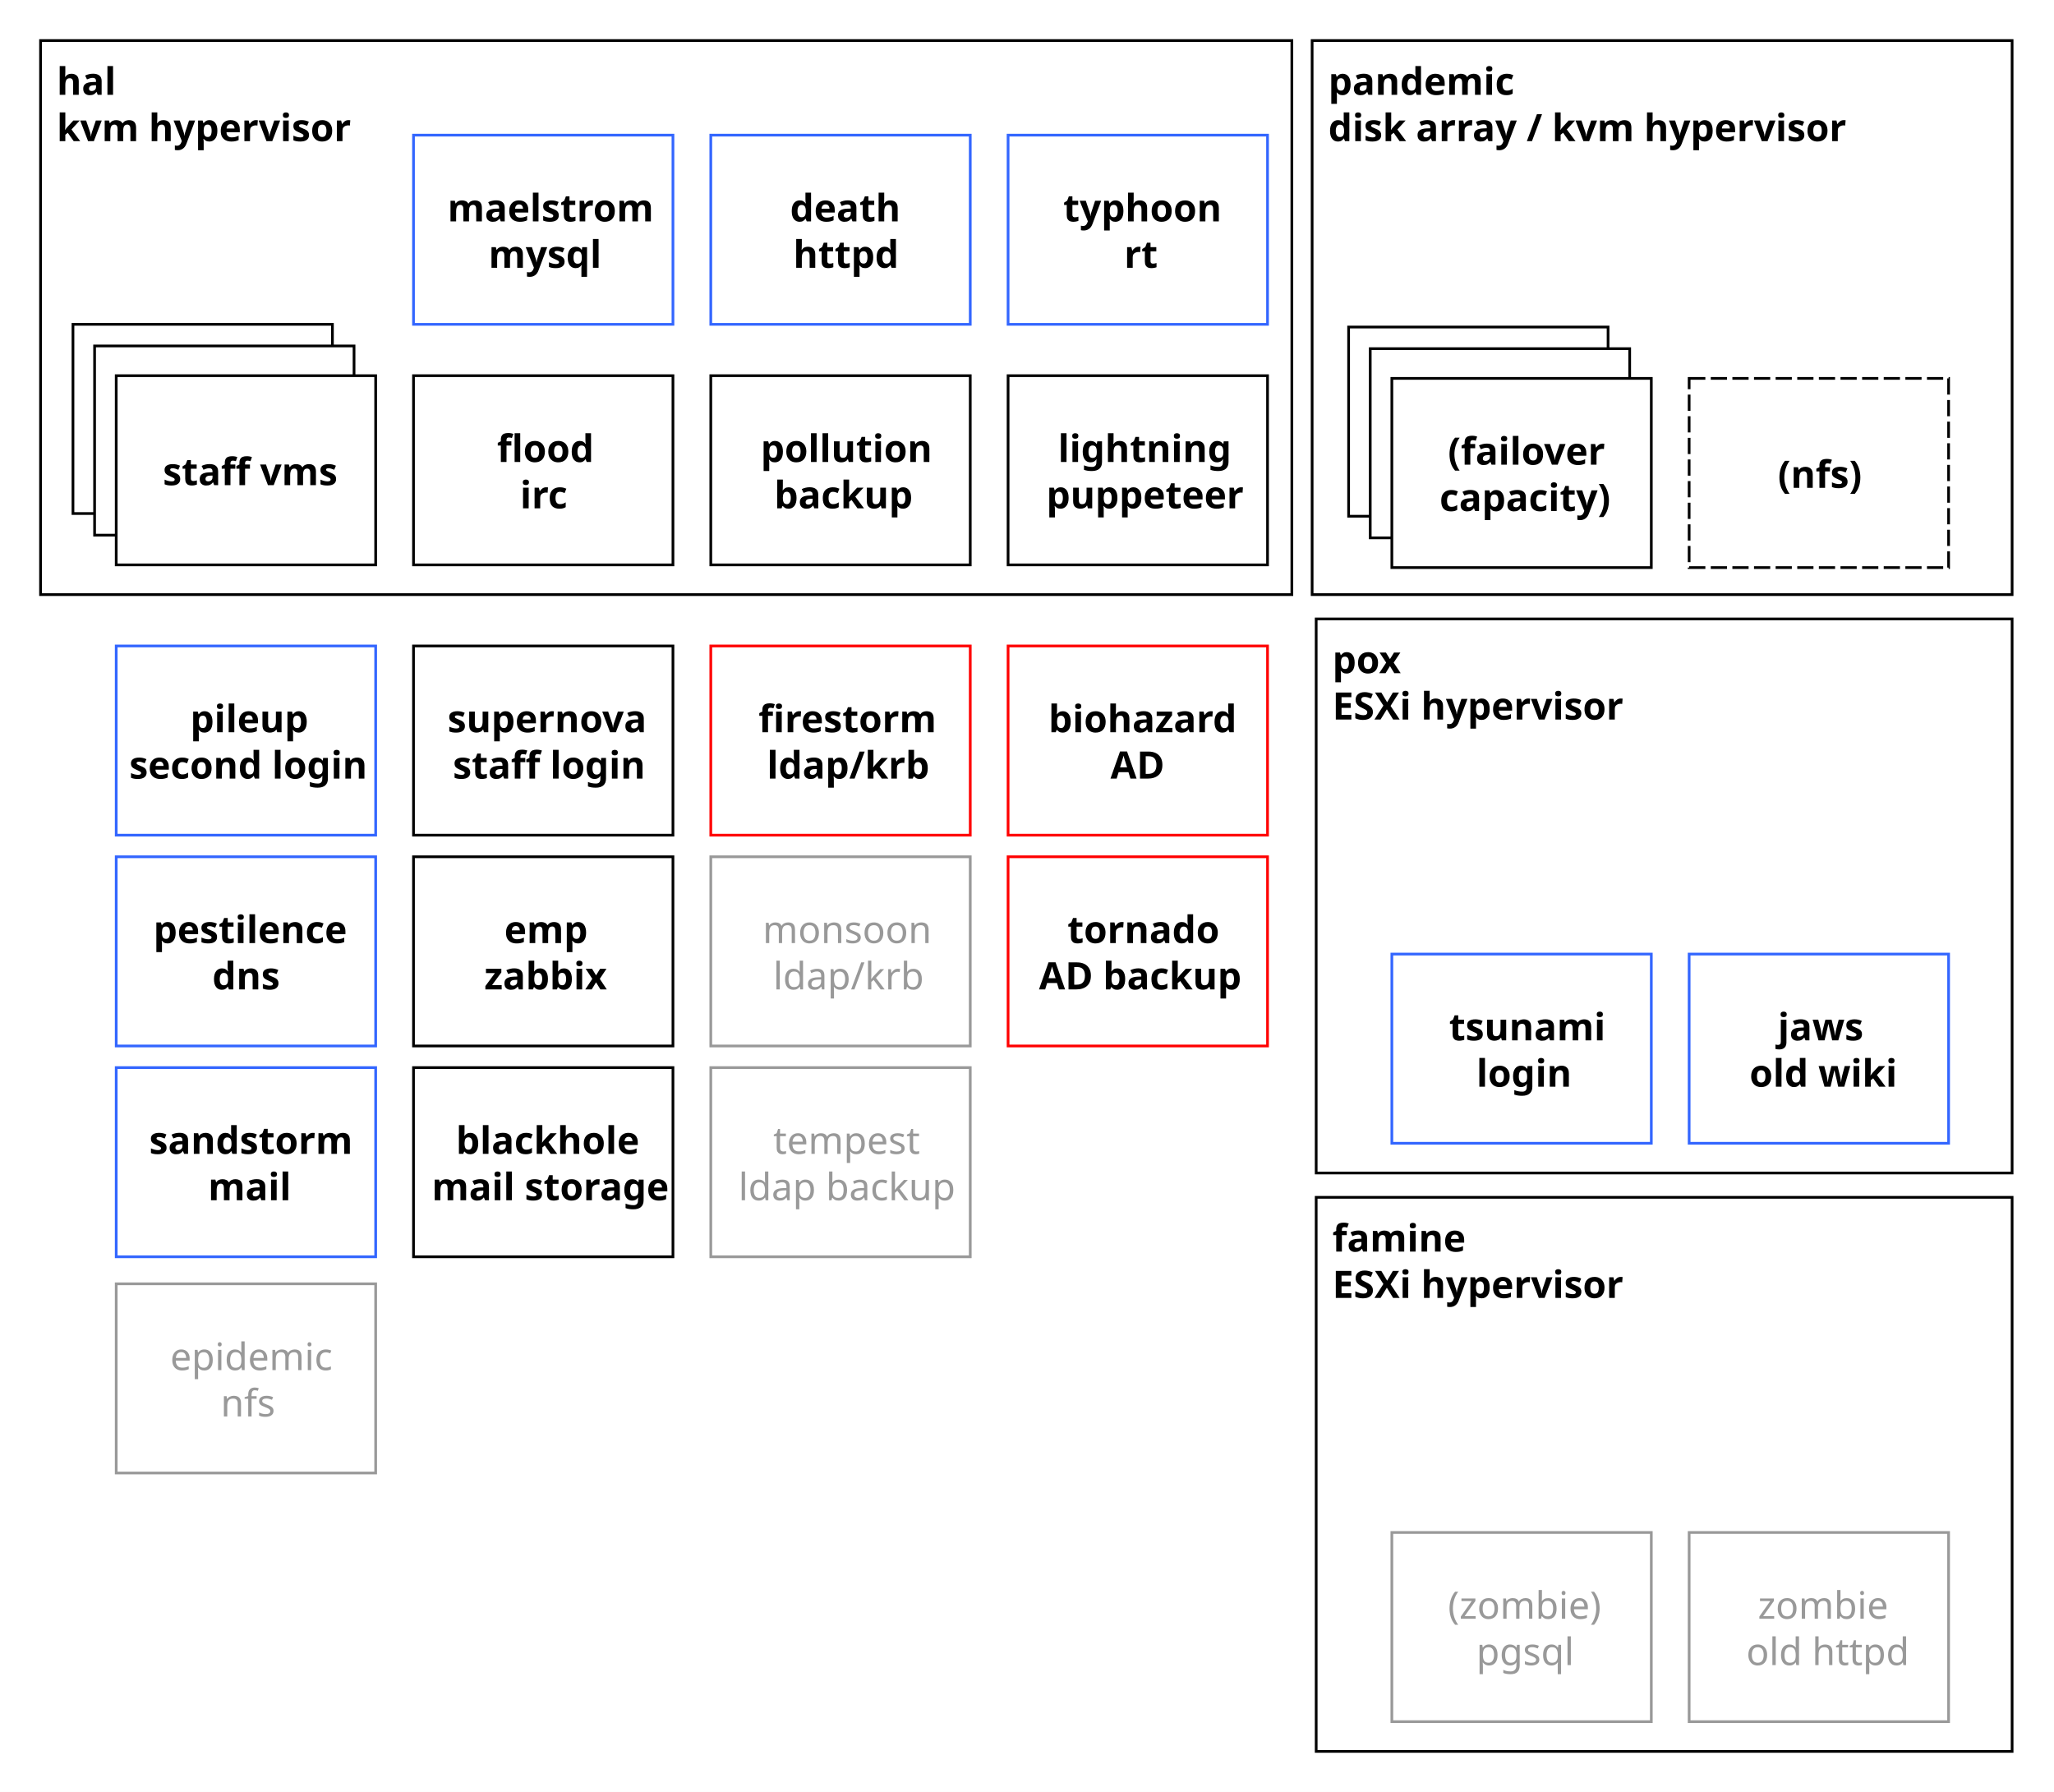
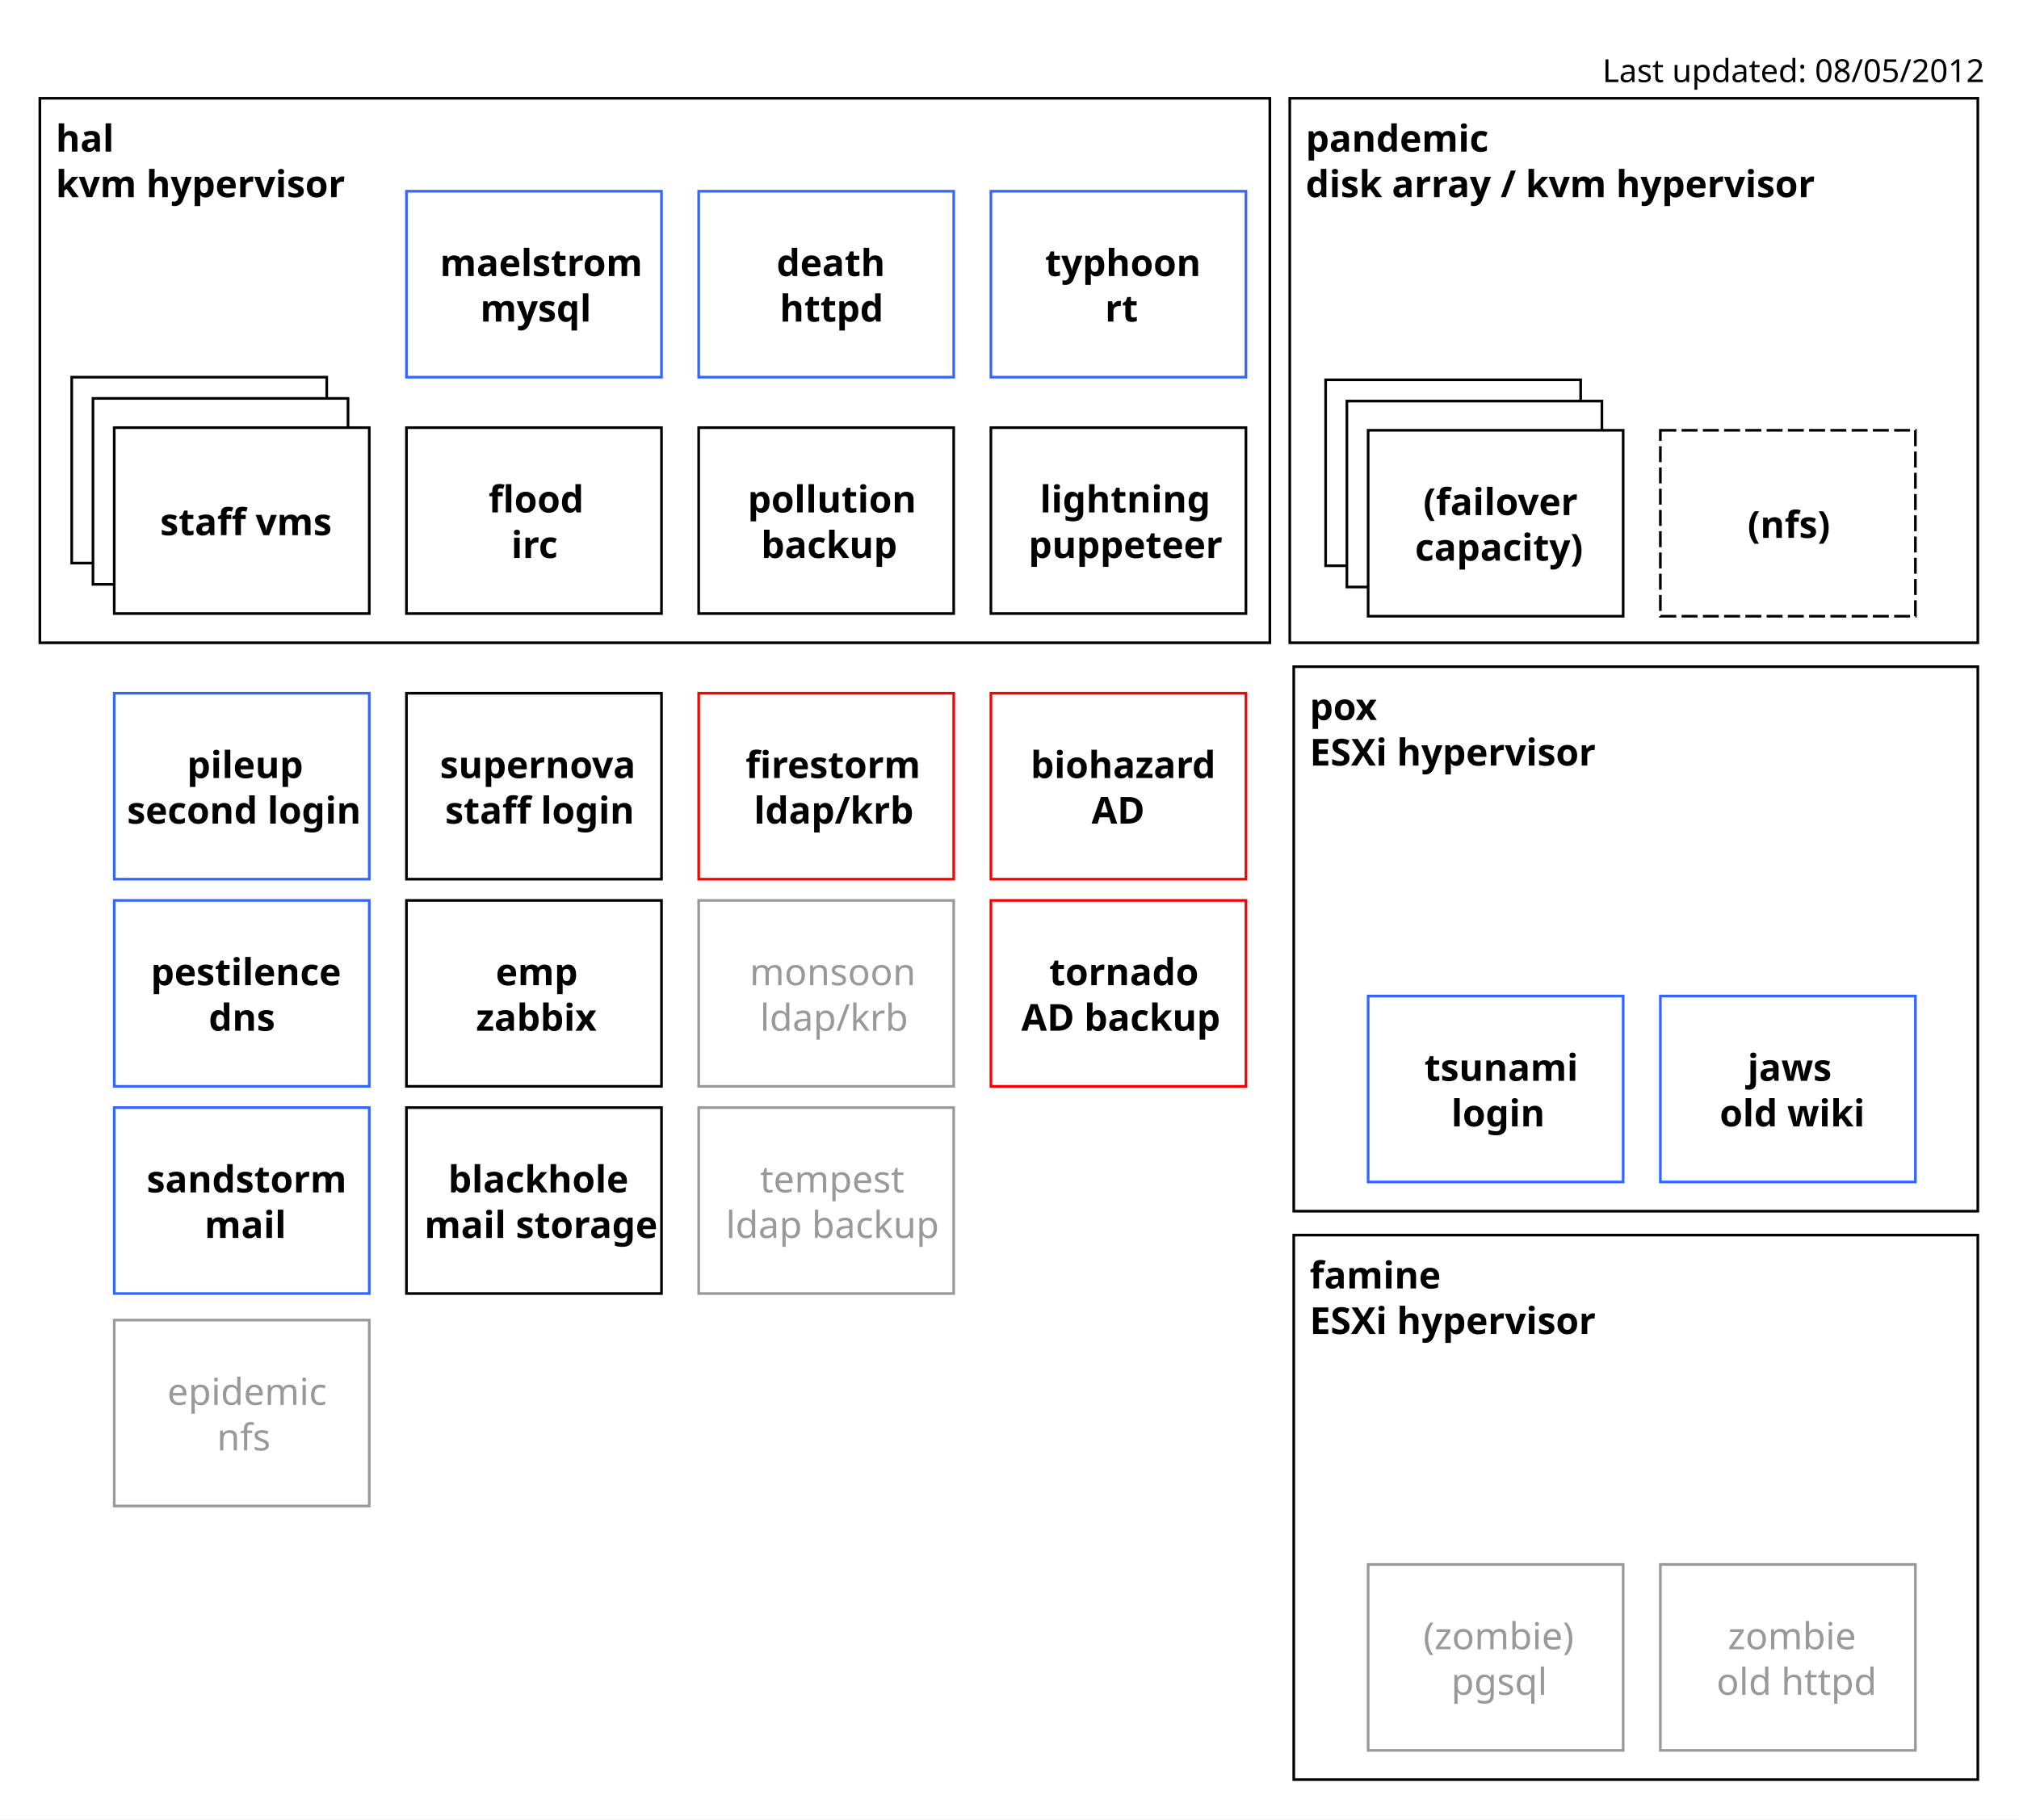
- <svg xmlns="http://www.w3.org/2000/svg" xmlns:xlink="http://www.w3.org/1999/xlink" fill-opacity="1" color-rendering="auto" color-interpolation="auto" stroke="black" text-rendering="auto" stroke-linecap="square" width="760" stroke-miterlimit="10" stroke-opacity="1" shape-rendering="auto" fill="black" stroke-dasharray="none" font-weight="normal" stroke-width="1" height="663" font-family="'Dialog'" font-style="normal" stroke-linejoin="miter" font-size="12" stroke-dashoffset="0" image-rendering="auto">
+ <svg xmlns="http://www.w3.org/2000/svg" xmlns:xlink="http://www.w3.org/1999/xlink" fill-opacity="1" color-rendering="auto" color-interpolation="auto" stroke="black" text-rendering="auto" stroke-linecap="square" width="760" stroke-miterlimit="10" stroke-opacity="1" shape-rendering="auto" fill="black" stroke-dasharray="none" font-weight="normal" stroke-width="1" height="685" font-family="'Dialog'" font-style="normal" stroke-linejoin="miter" font-size="12" stroke-dashoffset="0" image-rendering="auto">
  <defs id="genericDefs" />
  <g>
    <defs id="defs1">
      <clipPath clipPathUnits="userSpaceOnUse" id="clipPath1">
-         <path d="M0 0 L760 0 L760 663 L0 663 L0 0 Z" />
+         <path d="M0 0 L760 0 L760 685 L0 685 L0 0 Z" />
      </clipPath>
      <clipPath clipPathUnits="userSpaceOnUse" id="clipPath2">
-         <path d="M-63 -93 L697 -93 L697 570 L-63 570 L-63 -93 Z" />
+         <path d="M-63 -115 L697 -115 L697 570 L-63 570 L-63 -115 Z" />
      </clipPath>
    </defs>
-     <g fill="white" transform="translate(63,93)" stroke="white">
-       <rect x="-63" width="760" height="663" y="-93" clip-path="url(#clipPath2)" stroke="none" />
+     <g fill="white" transform="translate(63,115)" stroke="white">
+       <rect x="-63" width="760" height="685" y="-115" clip-path="url(#clipPath2)" stroke="none" />
    </g>
    <g id="y.node.0">
      <a target="_blank" xlink:type="simple" xlink:href="hal/" xlink:show="new">
        <g>
-           <g font-size="14" stroke-miterlimit="1.45" font-weight="bold" font-family="sans-serif" transform="matrix(1,0,0,1,63,93)" stroke-linecap="butt">
+           <g font-size="14" stroke-miterlimit="1.45" font-weight="bold" font-family="sans-serif" transform="matrix(1,0,0,1,63,115)" stroke-linecap="butt">
            <text x="-42" xml:space="preserve" y="-57.925" stroke="none">hal</text>
          </g>
-           <g font-size="14" stroke-miterlimit="1.45" font-weight="bold" font-family="sans-serif" transform="matrix(1,0,0,1,63,93)" stroke-linecap="butt">
+           <g font-size="14" stroke-miterlimit="1.45" font-weight="bold" font-family="sans-serif" transform="matrix(1,0,0,1,63,115)" stroke-linecap="butt">
            <text x="-42" xml:space="preserve" y="-40.773" stroke="none">kvm hypervisor</text>
          </g>
        </g>
-         <g stroke-linecap="butt" transform="matrix(1,0,0,1,63,93)" stroke-miterlimit="1.45">
+         <g stroke-linecap="butt" transform="matrix(1,0,0,1,63,115)" stroke-miterlimit="1.45">
          <rect fill="none" x="-48" width="463" height="205" y="-78" />
        </g>
      </a>
    </g>
    <g id="y.node.1">
      <a target="_blank" xlink:type="simple" xlink:href="flood/" xlink:show="new">
-         <g fill="white" transform="matrix(1,0,0,1,63,93)" stroke="white">
+         <g fill="white" transform="matrix(1,0,0,1,63,115)" stroke="white">
          <rect x="90" width="96" height="70" y="46" stroke="none" />
        </g>
        <g>
-           <g font-size="14" stroke-miterlimit="1.45" font-weight="bold" font-family="sans-serif" transform="matrix(1,0,0,1,63,93)" stroke-linecap="butt">
+           <g font-size="14" stroke-miterlimit="1.45" font-weight="bold" font-family="sans-serif" transform="matrix(1,0,0,1,63,115)" stroke-linecap="butt">
            <text x="120.897" xml:space="preserve" y="77.924" stroke="none">flood</text>
            <text x="129.438" xml:space="preserve" y="95.075" stroke="none">irc</text>
          </g>
        </g>
-         <g stroke-linecap="butt" transform="matrix(1,0,0,1,63,93)" stroke-miterlimit="1.45">
+         <g stroke-linecap="butt" transform="matrix(1,0,0,1,63,115)" stroke-miterlimit="1.45">
          <rect fill="none" x="90" width="96" height="70" y="46" />
        </g>
      </a>
    </g>
    <g id="y.node.2">
      <a target="_blank" xlink:type="simple" xlink:href="death/" xlink:show="new">
-         <g fill="white" transform="matrix(1,0,0,1,63,93)" stroke="white">
+         <g fill="white" transform="matrix(1,0,0,1,63,115)" stroke="white">
          <rect x="200" width="96" height="70" y="-43" stroke="none" />
        </g>
        <g>
-           <g font-size="14" stroke-miterlimit="1.45" font-weight="bold" font-family="sans-serif" transform="matrix(1,0,0,1,63,93)" stroke-linecap="butt">
+           <g font-size="14" stroke-miterlimit="1.45" font-weight="bold" font-family="sans-serif" transform="matrix(1,0,0,1,63,115)" stroke-linecap="butt">
            <text x="229.331" xml:space="preserve" y="-11.076" stroke="none">death</text>
            <text x="230.51" xml:space="preserve" y="6.075" stroke="none">httpd</text>
          </g>
        </g>
-         <g fill="rgb(51,102,255)" stroke-miterlimit="1.45" transform="matrix(1,0,0,1,63,93)" stroke-linecap="butt" stroke="rgb(51,102,255)">
+         <g fill="rgb(51,102,255)" stroke-miterlimit="1.45" transform="matrix(1,0,0,1,63,115)" stroke-linecap="butt" stroke="rgb(51,102,255)">
          <rect fill="none" x="200" width="96" height="70" y="-43" />
        </g>
      </a>
    </g>
    <g id="y.node.3">
-       <g fill="white" transform="matrix(1,0,0,1,63,93)" stroke="white">
+       <g fill="white" transform="matrix(1,0,0,1,63,115)" stroke="white">
        <rect x="90" width="96" height="70" y="-43" stroke="none" />
      </g>
      <g>
-         <g font-size="14" stroke-miterlimit="1.45" font-weight="bold" font-family="sans-serif" transform="matrix(1,0,0,1,63,93)" stroke-linecap="butt">
+         <g font-size="14" stroke-miterlimit="1.45" font-weight="bold" font-family="sans-serif" transform="matrix(1,0,0,1,63,115)" stroke-linecap="butt">
          <text x="102.597" xml:space="preserve" y="-11.076" stroke="none">maelstrom</text>
          <text x="117.769" xml:space="preserve" y="6.075" stroke="none">mysql</text>
        </g>
      </g>
-       <g fill="rgb(51,102,255)" stroke-miterlimit="1.45" transform="matrix(1,0,0,1,63,93)" stroke-linecap="butt" stroke="rgb(51,102,255)">
+       <g fill="rgb(51,102,255)" stroke-miterlimit="1.45" transform="matrix(1,0,0,1,63,115)" stroke-linecap="butt" stroke="rgb(51,102,255)">
        <rect fill="none" x="90" width="96" height="70" y="-43" />
      </g>
    </g>
    <g id="y.node.4">
      <a target="_blank" xlink:type="simple" xlink:href="pollution/" xlink:show="new">
-         <g fill="white" transform="matrix(1,0,0,1,63,93)" stroke="white">
+         <g fill="white" transform="matrix(1,0,0,1,63,115)" stroke="white">
          <rect x="200" width="96" height="70" y="46" stroke="none" />
        </g>
        <g>
-           <g font-size="14" stroke-miterlimit="1.45" font-weight="bold" font-family="sans-serif" transform="matrix(1,0,0,1,63,93)" stroke-linecap="butt">
+           <g font-size="14" stroke-miterlimit="1.45" font-weight="bold" font-family="sans-serif" transform="matrix(1,0,0,1,63,115)" stroke-linecap="butt">
            <text x="218.455" xml:space="preserve" y="77.924" stroke="none">pollution</text>
            <text x="223.493" xml:space="preserve" y="95.075" stroke="none">backup</text>
          </g>
        </g>
-         <g stroke-linecap="butt" transform="matrix(1,0,0,1,63,93)" stroke-miterlimit="1.45">
+         <g stroke-linecap="butt" transform="matrix(1,0,0,1,63,115)" stroke-miterlimit="1.45">
          <rect fill="none" x="200" width="96" height="70" y="46" />
        </g>
      </a>
    </g>
    <g id="y.node.5">
      <a target="_blank" xlink:type="simple" xlink:href="famine/" xlink:show="new">
        <g>
-           <g font-size="14" stroke-miterlimit="1.45" font-weight="bold" font-family="sans-serif" transform="matrix(1,0,0,1,63,93)" stroke-linecap="butt">
+           <g font-size="14" stroke-miterlimit="1.45" font-weight="bold" font-family="sans-serif" transform="matrix(1,0,0,1,63,115)" stroke-linecap="butt">
            <text x="430" xml:space="preserve" y="370.075" stroke="none">famine</text>
            <text x="430" xml:space="preserve" y="387.227" stroke="none">ESXi hypervisor</text>
          </g>
        </g>
-         <g stroke-linecap="butt" transform="matrix(1,0,0,1,63,93)" stroke-miterlimit="1.45">
+         <g stroke-linecap="butt" transform="matrix(1,0,0,1,63,115)" stroke-miterlimit="1.45">
          <rect fill="none" x="424" width="257.5" height="205" y="350" />
        </g>
      </a>
    </g>
    <g id="y.node.6">
-       <g fill="white" transform="matrix(1,0,0,1,63,93)" stroke="white">
+       <g fill="white" transform="matrix(1,0,0,1,63,115)" stroke="white">
        <rect x="452" width="96" height="70" y="474" stroke="none" />
      </g>
      <g>
-         <g font-size="14" stroke-linecap="butt" transform="matrix(1,0,0,1,63,93)" fill="rgb(153,153,153)" font-family="sans-serif" stroke="rgb(153,153,153)" stroke-miterlimit="1.45">
+         <g font-size="14" stroke-linecap="butt" transform="matrix(1,0,0,1,63,115)" fill="rgb(153,153,153)" font-family="sans-serif" stroke="rgb(153,153,153)" stroke-miterlimit="1.45">
          <text x="472.772" xml:space="preserve" y="505.924" stroke="none">(zombie)</text>
          <text x="483.266" xml:space="preserve" y="523.075" stroke="none">pgsql</text>
        </g>
      </g>
-       <g fill="rgb(153,153,153)" stroke-miterlimit="1.45" transform="matrix(1,0,0,1,63,93)" stroke-linecap="butt" stroke="rgb(153,153,153)">
+       <g fill="rgb(153,153,153)" stroke-miterlimit="1.45" transform="matrix(1,0,0,1,63,115)" stroke-linecap="butt" stroke="rgb(153,153,153)">
        <rect fill="none" x="452" width="96" height="70" y="474" />
      </g>
    </g>
    <g id="y.node.7">
      <a target="_blank" xlink:type="simple" xlink:href="pox/" xlink:show="new">
        <g>
-           <g font-size="14" stroke-miterlimit="1.45" font-weight="bold" font-family="sans-serif" transform="matrix(1,0,0,1,63,93)" stroke-linecap="butt">
+           <g font-size="14" stroke-miterlimit="1.45" font-weight="bold" font-family="sans-serif" transform="matrix(1,0,0,1,63,115)" stroke-linecap="butt">
            <text x="430" xml:space="preserve" y="156.075" stroke="none">pox</text>
            <text x="430" xml:space="preserve" y="173.227" stroke="none">ESXi hypervisor</text>
          </g>
        </g>
-         <g stroke-linecap="butt" transform="matrix(1,0,0,1,63,93)" stroke-miterlimit="1.45">
+         <g stroke-linecap="butt" transform="matrix(1,0,0,1,63,115)" stroke-miterlimit="1.45">
          <rect fill="none" x="424" width="257.5" height="205" y="136" />
        </g>
      </a>
    </g>
    <g id="y.node.8">
      <a target="_blank" xlink:type="simple" xlink:href="tsunami/" xlink:show="new">
-         <g fill="white" transform="matrix(1,0,0,1,63,93)" stroke="white">
+         <g fill="white" transform="matrix(1,0,0,1,63,115)" stroke="white">
          <rect x="452" width="96" height="70" y="260" stroke="none" />
        </g>
        <g>
-           <g font-size="14" stroke-miterlimit="1.45" font-weight="bold" font-family="sans-serif" transform="matrix(1,0,0,1,63,93)" stroke-linecap="butt">
+           <g font-size="14" stroke-miterlimit="1.45" font-weight="bold" font-family="sans-serif" transform="matrix(1,0,0,1,63,115)" stroke-linecap="butt">
            <text x="473.162" xml:space="preserve" y="291.924" stroke="none">tsunami</text>
            <text x="483.283" xml:space="preserve" y="309.075" stroke="none">login</text>
          </g>
        </g>
-         <g fill="rgb(51,102,255)" stroke-miterlimit="1.45" transform="matrix(1,0,0,1,63,93)" stroke-linecap="butt" stroke="rgb(51,102,255)">
+         <g fill="rgb(51,102,255)" stroke-miterlimit="1.45" transform="matrix(1,0,0,1,63,115)" stroke-linecap="butt" stroke="rgb(51,102,255)">
          <rect fill="none" x="452" width="96" height="70" y="260" />
        </g>
      </a>
    </g>
    <g id="y.node.9">
      <a target="_blank" xlink:type="simple" xlink:href="pileup/" xlink:show="new">
-         <g fill="white" transform="matrix(1,0,0,1,63,93)" stroke="white">
+         <g fill="white" transform="matrix(1,0,0,1,63,115)" stroke="white">
          <rect x="-20" width="96" height="70" y="146" stroke="none" />
        </g>
        <g>
-           <g font-size="14" stroke-miterlimit="1.45" font-weight="bold" font-family="sans-serif" transform="matrix(1,0,0,1,63,93)" stroke-linecap="butt">
+           <g font-size="14" stroke-miterlimit="1.45" font-weight="bold" font-family="sans-serif" transform="matrix(1,0,0,1,63,115)" stroke-linecap="butt">
            <text x="7.39" xml:space="preserve" y="177.924" stroke="none">pileup</text>
            <text x="-15.169" xml:space="preserve" y="195.075" stroke="none">second login</text>
          </g>
        </g>
-         <g fill="rgb(51,102,255)" stroke-miterlimit="1.45" transform="matrix(1,0,0,1,63,93)" stroke-linecap="butt" stroke="rgb(51,102,255)">
+         <g fill="rgb(51,102,255)" stroke-miterlimit="1.45" transform="matrix(1,0,0,1,63,115)" stroke-linecap="butt" stroke="rgb(51,102,255)">
          <rect fill="none" x="-20" width="96" height="70" y="146" />
        </g>
      </a>
    </g>
    <g id="y.node.10">
      <a target="_blank" xlink:type="simple" xlink:href="lightning/" xlink:show="new">
-         <g fill="white" transform="matrix(1,0,0,1,63,93)" stroke="white">
+         <g fill="white" transform="matrix(1,0,0,1,63,115)" stroke="white">
          <rect x="310" width="96" height="70" y="46" stroke="none" />
        </g>
        <g>
-           <g font-size="14" stroke-miterlimit="1.45" font-weight="bold" font-family="sans-serif" transform="matrix(1,0,0,1,63,93)" stroke-linecap="butt">
+           <g font-size="14" stroke-miterlimit="1.45" font-weight="bold" font-family="sans-serif" transform="matrix(1,0,0,1,63,115)" stroke-linecap="butt">
            <text x="328.455" xml:space="preserve" y="77.924" stroke="none">lightning</text>
            <text x="324.162" xml:space="preserve" y="95.075" stroke="none">puppeteer</text>
          </g>
        </g>
-         <g stroke-linecap="butt" transform="matrix(1,0,0,1,63,93)" stroke-miterlimit="1.45">
+         <g stroke-linecap="butt" transform="matrix(1,0,0,1,63,115)" stroke-miterlimit="1.45">
          <rect fill="none" x="310" width="96" height="70" y="46" />
        </g>
      </a>
    </g>
    <g id="y.node.11">
      <a target="_blank" xlink:type="simple" xlink:href="pestilence/" xlink:show="new">
-         <g fill="white" transform="matrix(1,0,0,1,63,93)" stroke="white">
+         <g fill="white" transform="matrix(1,0,0,1,63,115)" stroke="white">
          <rect x="-20" width="96" height="70" y="224" stroke="none" />
        </g>
        <g>
-           <g font-size="14" stroke-miterlimit="1.45" font-weight="bold" font-family="sans-serif" transform="matrix(1,0,0,1,63,93)" stroke-linecap="butt">
+           <g font-size="14" stroke-miterlimit="1.45" font-weight="bold" font-family="sans-serif" transform="matrix(1,0,0,1,63,115)" stroke-linecap="butt">
            <text x="-6.238" xml:space="preserve" y="255.924" stroke="none">pestilence</text>
            <text x="15.555" xml:space="preserve" y="273.075" stroke="none">dns</text>
          </g>
        </g>
-         <g fill="rgb(51,102,255)" stroke-miterlimit="1.45" transform="matrix(1,0,0,1,63,93)" stroke-linecap="butt" stroke="rgb(51,102,255)">
+         <g fill="rgb(51,102,255)" stroke-miterlimit="1.45" transform="matrix(1,0,0,1,63,115)" stroke-linecap="butt" stroke="rgb(51,102,255)">
          <rect fill="none" x="-20" width="96" height="70" y="224" />
        </g>
      </a>
    </g>
    <g id="y.node.12">
      <a target="_blank" xlink:type="simple" xlink:href="supernova/" xlink:show="new">
-         <g fill="white" transform="matrix(1,0,0,1,63,93)" stroke="white">
+         <g fill="white" transform="matrix(1,0,0,1,63,115)" stroke="white">
          <rect x="90" width="96" height="70" y="146" stroke="none" />
        </g>
        <g>
-           <g font-size="14" stroke-miterlimit="1.45" font-weight="bold" font-family="sans-serif" transform="matrix(1,0,0,1,63,93)" stroke-linecap="butt">
+           <g font-size="14" stroke-miterlimit="1.45" font-weight="bold" font-family="sans-serif" transform="matrix(1,0,0,1,63,115)" stroke-linecap="butt">
            <text x="102.6" xml:space="preserve" y="177.924" stroke="none">supernova</text>
            <text x="104.559" xml:space="preserve" y="195.075" stroke="none">staff login</text>
          </g>
        </g>
-         <g stroke-linecap="butt" transform="matrix(1,0,0,1,63,93)" stroke-miterlimit="1.45">
+         <g stroke-linecap="butt" transform="matrix(1,0,0,1,63,115)" stroke-miterlimit="1.45">
          <rect fill="none" x="90" width="96" height="70" y="146" />
        </g>
      </a>
    </g>
    <g id="y.node.13">
      <a target="_blank" xlink:type="simple" xlink:href="epidemic/" xlink:show="new">
-         <g fill="white" transform="matrix(1,0,0,1,63,93)" stroke="white">
+         <g fill="white" transform="matrix(1,0,0,1,63,115)" stroke="white">
          <rect x="-20" width="96" height="70" y="382" stroke="none" />
        </g>
        <g>
-           <g font-size="14" stroke-linecap="butt" transform="matrix(1,0,0,1,63,93)" fill="rgb(153,153,153)" font-family="sans-serif" stroke="rgb(153,153,153)" stroke-miterlimit="1.45">
+           <g font-size="14" stroke-linecap="butt" transform="matrix(1,0,0,1,63,115)" fill="rgb(153,153,153)" font-family="sans-serif" stroke="rgb(153,153,153)" stroke-miterlimit="1.45">
            <text x="-0.014" xml:space="preserve" y="413.924" stroke="none">epidemic</text>
            <text x="18.662" xml:space="preserve" y="431.075" stroke="none">nfs</text>
          </g>
        </g>
-         <g fill="rgb(153,153,153)" stroke-miterlimit="1.45" transform="matrix(1,0,0,1,63,93)" stroke-linecap="butt" stroke="rgb(153,153,153)">
+         <g fill="rgb(153,153,153)" stroke-miterlimit="1.45" transform="matrix(1,0,0,1,63,115)" stroke-linecap="butt" stroke="rgb(153,153,153)">
          <rect fill="none" x="-20" width="96" height="70" y="382" />
        </g>
      </a>
    </g>
    <g id="y.node.14">
      <a target="_blank" xlink:type="simple" xlink:href="emp/" xlink:show="new">
-         <g fill="white" transform="matrix(1,0,0,1,63,93)" stroke="white">
+         <g fill="white" transform="matrix(1,0,0,1,63,115)" stroke="white">
          <rect x="90" width="96" height="70" y="224" stroke="none" />
        </g>
        <g>
-           <g font-size="14" stroke-miterlimit="1.45" font-weight="bold" font-family="sans-serif" transform="matrix(1,0,0,1,63,93)" stroke-linecap="butt">
+           <g font-size="14" stroke-miterlimit="1.45" font-weight="bold" font-family="sans-serif" transform="matrix(1,0,0,1,63,115)" stroke-linecap="butt">
            <text x="123.607" xml:space="preserve" y="255.924" stroke="none">emp</text>
            <text x="116.217" xml:space="preserve" y="273.075" stroke="none">zabbix</text>
          </g>
        </g>
-         <g stroke-linecap="butt" transform="matrix(1,0,0,1,63,93)" stroke-miterlimit="1.45">
+         <g stroke-linecap="butt" transform="matrix(1,0,0,1,63,115)" stroke-miterlimit="1.45">
          <rect fill="none" x="90" width="96" height="70" y="224" />
        </g>
      </a>
    </g>
    <g id="y.node.15">
      <a target="_blank" xlink:type="simple" xlink:href="firestorm/" xlink:show="new">
-         <g fill="white" transform="matrix(1,0,0,1,63,93)" stroke="white">
+         <g fill="white" transform="matrix(1,0,0,1,63,115)" stroke="white">
          <rect x="200" width="96" height="70" y="146" stroke="none" />
        </g>
        <g>
-           <g font-size="14" stroke-miterlimit="1.45" font-weight="bold" font-family="sans-serif" transform="matrix(1,0,0,1,63,93)" stroke-linecap="butt">
+           <g font-size="14" stroke-miterlimit="1.45" font-weight="bold" font-family="sans-serif" transform="matrix(1,0,0,1,63,115)" stroke-linecap="butt">
            <text x="217.659" xml:space="preserve" y="177.924" stroke="none">firestorm</text>
            <text x="220.773" xml:space="preserve" y="195.075" stroke="none">ldap/krb</text>
          </g>
        </g>
-         <g fill="red" stroke-miterlimit="1.45" transform="matrix(1,0,0,1,63,93)" stroke-linecap="butt" stroke="red">
+         <g fill="red" stroke-miterlimit="1.45" transform="matrix(1,0,0,1,63,115)" stroke-linecap="butt" stroke="red">
          <rect fill="none" x="200" width="96" height="70" y="146" />
        </g>
      </a>
    </g>
    <g id="y.node.16">
      <a target="_blank" xlink:type="simple" xlink:href="tempest/" xlink:show="new">
-         <g fill="white" transform="matrix(1,0,0,1,63,93)" stroke="white">
+         <g fill="white" transform="matrix(1,0,0,1,63,115)" stroke="white">
          <rect x="200" width="96" height="70" y="302" stroke="none" />
        </g>
        <g>
-           <g font-size="14" stroke-linecap="butt" transform="matrix(1,0,0,1,63,93)" fill="rgb(153,153,153)" font-family="sans-serif" stroke="rgb(153,153,153)" stroke-miterlimit="1.45">
+           <g font-size="14" stroke-linecap="butt" transform="matrix(1,0,0,1,63,115)" fill="rgb(153,153,153)" font-family="sans-serif" stroke="rgb(153,153,153)" stroke-miterlimit="1.45">
            <text x="223.1" xml:space="preserve" y="333.924" stroke="none">tempest</text>
            <text x="210.249" xml:space="preserve" y="351.075" stroke="none">ldap backup</text>
          </g>
        </g>
-         <g fill="rgb(153,153,153)" stroke-miterlimit="1.45" transform="matrix(1,0,0,1,63,93)" stroke-linecap="butt" stroke="rgb(153,153,153)">
+         <g fill="rgb(153,153,153)" stroke-miterlimit="1.45" transform="matrix(1,0,0,1,63,115)" stroke-linecap="butt" stroke="rgb(153,153,153)">
          <rect fill="none" x="200" width="96" height="70" y="302" />
        </g>
      </a>
    </g>
    <g id="y.node.17">
-       <g fill="white" transform="matrix(1,0,0,1,63,93)" stroke="white">
+       <g fill="white" transform="matrix(1,0,0,1,63,115)" stroke="white">
        <rect x="-36" width="96" height="70" y="27" stroke="none" />
      </g>
      <g />
-       <g stroke-linecap="butt" transform="matrix(1,0,0,1,63,93)" stroke-miterlimit="1.45">
+       <g stroke-linecap="butt" transform="matrix(1,0,0,1,63,115)" stroke-miterlimit="1.45">
        <rect fill="none" x="-36" width="96" height="70" y="27" />
      </g>
    </g>
    <g id="y.node.18">
-       <g fill="white" transform="matrix(1,0,0,1,63,93)" stroke="white">
+       <g fill="white" transform="matrix(1,0,0,1,63,115)" stroke="white">
        <rect x="-28" width="96" height="70" y="35" stroke="none" />
      </g>
      <g />
-       <g stroke-linecap="butt" transform="matrix(1,0,0,1,63,93)" stroke-miterlimit="1.45">
+       <g stroke-linecap="butt" transform="matrix(1,0,0,1,63,115)" stroke-miterlimit="1.45">
        <rect fill="none" x="-28" width="96" height="70" y="35" />
      </g>
    </g>
    <g id="y.node.19">
-       <g fill="white" transform="matrix(1,0,0,1,63,93)" stroke="white">
+       <g fill="white" transform="matrix(1,0,0,1,63,115)" stroke="white">
        <rect x="-20" width="96" height="70" y="46" stroke="none" />
      </g>
      <g>
-         <g font-size="14" stroke-miterlimit="1.45" font-weight="bold" font-family="sans-serif" transform="matrix(1,0,0,1,63,93)" stroke-linecap="butt">
+         <g font-size="14" stroke-miterlimit="1.45" font-weight="bold" font-family="sans-serif" transform="matrix(1,0,0,1,63,115)" stroke-linecap="butt">
          <text x="-2.734" xml:space="preserve" y="86.499" stroke="none">staff vms</text>
        </g>
      </g>
-       <g stroke-linecap="butt" transform="matrix(1,0,0,1,63,93)" stroke-miterlimit="1.45">
+       <g stroke-linecap="butt" transform="matrix(1,0,0,1,63,115)" stroke-miterlimit="1.45">
        <rect fill="none" x="-20" width="96" height="70" y="46" />
      </g>
    </g>
    <g id="y.node.20">
      <a target="_blank" xlink:type="simple" xlink:href="biohazard/" xlink:show="new">
-         <g fill="white" transform="matrix(1,0,0,1,63,93)" stroke="white">
+         <g fill="white" transform="matrix(1,0,0,1,63,115)" stroke="white">
          <rect x="310" width="96" height="70" y="146" stroke="none" />
        </g>
        <g>
-           <g font-size="14" stroke-miterlimit="1.45" font-weight="bold" font-family="sans-serif" transform="matrix(1,0,0,1,63,93)" stroke-linecap="butt">
+           <g font-size="14" stroke-miterlimit="1.45" font-weight="bold" font-family="sans-serif" transform="matrix(1,0,0,1,63,115)" stroke-linecap="butt">
            <text x="324.941" xml:space="preserve" y="177.924" stroke="none">biohazard</text>
            <text x="347.89" xml:space="preserve" y="195.075" stroke="none">AD</text>
          </g>
        </g>
-         <g fill="red" stroke-miterlimit="1.45" transform="matrix(1,0,0,1,63,93)" stroke-linecap="butt" stroke="red">
+         <g fill="red" stroke-miterlimit="1.45" transform="matrix(1,0,0,1,63,115)" stroke-linecap="butt" stroke="red">
          <rect fill="none" x="310" width="96" height="70" y="146" />
        </g>
      </a>
    </g>
    <g id="y.node.21">
      <a target="_blank" xlink:type="simple" xlink:href="tornado/" xlink:show="new">
-         <g fill="white" transform="matrix(1,0,0,1,63,93)" stroke="white">
+         <g fill="white" transform="matrix(1,0,0,1,63,115)" stroke="white">
          <rect x="310" width="96" height="70" y="224" stroke="none" />
        </g>
        <g>
-           <g font-size="14" stroke-miterlimit="1.45" font-weight="bold" font-family="sans-serif" transform="matrix(1,0,0,1,63,93)" stroke-linecap="butt">
+           <g font-size="14" stroke-miterlimit="1.45" font-weight="bold" font-family="sans-serif" transform="matrix(1,0,0,1,63,115)" stroke-linecap="butt">
            <text x="331.948" xml:space="preserve" y="255.924" stroke="none">tornado</text>
            <text x="321.438" xml:space="preserve" y="273.075" stroke="none">AD backup</text>
          </g>
        </g>
-         <g fill="red" stroke-miterlimit="1.45" transform="matrix(1,0,0,1,63,93)" stroke-linecap="butt" stroke="red">
+         <g fill="red" stroke-miterlimit="1.45" transform="matrix(1,0,0,1,63,115)" stroke-linecap="butt" stroke="red">
          <rect fill="none" x="310" width="96" height="70" y="224" />
        </g>
      </a>
    </g>
    <g id="y.node.22">
      <a target="_blank" xlink:type="simple" xlink:href="zombie/" xlink:show="new">
-         <g fill="white" transform="matrix(1,0,0,1,63,93)" stroke="white">
+         <g fill="white" transform="matrix(1,0,0,1,63,115)" stroke="white">
          <rect x="562" width="96" height="70" y="474" stroke="none" />
        </g>
        <g>
-           <g font-size="14" stroke-linecap="butt" transform="matrix(1,0,0,1,63,93)" fill="rgb(153,153,153)" font-family="sans-serif" stroke="rgb(153,153,153)" stroke-miterlimit="1.45">
+           <g font-size="14" stroke-linecap="butt" transform="matrix(1,0,0,1,63,115)" fill="rgb(153,153,153)" font-family="sans-serif" stroke="rgb(153,153,153)" stroke-miterlimit="1.45">
            <text x="587.435" xml:space="preserve" y="505.924" stroke="none">zombie</text>
            <text x="583.145" xml:space="preserve" y="523.075" stroke="none">old httpd</text>
          </g>
        </g>
-         <g fill="rgb(153,153,153)" stroke-miterlimit="1.45" transform="matrix(1,0,0,1,63,93)" stroke-linecap="butt" stroke="rgb(153,153,153)">
+         <g fill="rgb(153,153,153)" stroke-miterlimit="1.45" transform="matrix(1,0,0,1,63,115)" stroke-linecap="butt" stroke="rgb(153,153,153)">
          <rect fill="none" x="562" width="96" height="70" y="474" />
        </g>
      </a>
    </g>
    <g id="y.node.23">
      <a target="_blank" xlink:type="simple" xlink:href="jaws/" xlink:show="new">
-         <g fill="white" transform="matrix(1,0,0,1,63,93)" stroke="white">
+         <g fill="white" transform="matrix(1,0,0,1,63,115)" stroke="white">
          <rect x="562" width="96" height="70" y="260" stroke="none" />
        </g>
        <g>
-           <g font-size="14" stroke-miterlimit="1.45" font-weight="bold" font-family="sans-serif" transform="matrix(1,0,0,1,63,93)" stroke-linecap="butt">
+           <g font-size="14" stroke-miterlimit="1.45" font-weight="bold" font-family="sans-serif" transform="matrix(1,0,0,1,63,115)" stroke-linecap="butt">
            <text x="594.824" xml:space="preserve" y="291.924" stroke="none">jaws</text>
            <text x="584.331" xml:space="preserve" y="309.075" stroke="none">old wiki</text>
          </g>
        </g>
-         <g fill="rgb(51,102,255)" stroke-miterlimit="1.45" transform="matrix(1,0,0,1,63,93)" stroke-linecap="butt" stroke="rgb(51,102,255)">
+         <g fill="rgb(51,102,255)" stroke-miterlimit="1.45" transform="matrix(1,0,0,1,63,115)" stroke-linecap="butt" stroke="rgb(51,102,255)">
          <rect fill="none" x="562" width="96" height="70" y="260" />
        </g>
      </a>
    </g>
    <g id="y.node.24">
      <a target="_blank" xlink:type="simple" xlink:href="sandstorm/" xlink:show="new">
-         <g fill="white" transform="matrix(1,0,0,1,63,93)" stroke="white">
+         <g fill="white" transform="matrix(1,0,0,1,63,115)" stroke="white">
          <rect x="-20" width="96" height="70" y="302" stroke="none" />
        </g>
        <g>
-           <g font-size="14" stroke-miterlimit="1.45" font-weight="bold" font-family="sans-serif" transform="matrix(1,0,0,1,63,93)" stroke-linecap="butt">
+           <g font-size="14" stroke-miterlimit="1.45" font-weight="bold" font-family="sans-serif" transform="matrix(1,0,0,1,63,115)" stroke-linecap="butt">
            <text x="-7.786" xml:space="preserve" y="333.924" stroke="none">sandstorm</text>
            <text x="13.993" xml:space="preserve" y="351.075" stroke="none">mail</text>
          </g>
        </g>
-         <g fill="rgb(51,102,255)" stroke-miterlimit="1.45" transform="matrix(1,0,0,1,63,93)" stroke-linecap="butt" stroke="rgb(51,102,255)">
+         <g fill="rgb(51,102,255)" stroke-miterlimit="1.45" transform="matrix(1,0,0,1,63,115)" stroke-linecap="butt" stroke="rgb(51,102,255)">
          <rect fill="none" x="-20" width="96" height="70" y="302" />
        </g>
      </a>
    </g>
    <g id="y.node.25">
      <a target="_blank" xlink:type="simple" xlink:href="blackhole/" xlink:show="new">
-         <g fill="white" transform="matrix(1,0,0,1,63,93)" stroke="white">
+         <g fill="white" transform="matrix(1,0,0,1,63,115)" stroke="white">
          <rect x="90" width="96" height="70" y="302" stroke="none" />
        </g>
        <g>
-           <g font-size="14" stroke-miterlimit="1.45" font-weight="bold" font-family="sans-serif" transform="matrix(1,0,0,1,63,93)" stroke-linecap="butt">
+           <g font-size="14" stroke-miterlimit="1.45" font-weight="bold" font-family="sans-serif" transform="matrix(1,0,0,1,63,115)" stroke-linecap="butt">
            <text x="105.71" xml:space="preserve" y="333.924" stroke="none">blackhole</text>
            <text x="96.762" xml:space="preserve" y="351.075" stroke="none">mail storage</text>
          </g>
        </g>
-         <g stroke-linecap="butt" transform="matrix(1,0,0,1,63,93)" stroke-miterlimit="1.45">
+         <g stroke-linecap="butt" transform="matrix(1,0,0,1,63,115)" stroke-miterlimit="1.45">
          <rect fill="none" x="90" width="96" height="70" y="302" />
        </g>
      </a>
    </g>
    <g id="y.node.26">
      <a target="_blank" xlink:type="simple" xlink:href="pox/" xlink:show="new">
        <g>
-           <g font-size="14" stroke-miterlimit="1.45" font-weight="bold" font-family="sans-serif" transform="matrix(1,0,0,1,63,93)" stroke-linecap="butt">
+           <g font-size="14" stroke-miterlimit="1.45" font-weight="bold" font-family="sans-serif" transform="matrix(1,0,0,1,63,115)" stroke-linecap="butt">
            <text x="428.5" xml:space="preserve" y="-57.925" stroke="none">pandemic</text>
            <text x="428.5" xml:space="preserve" y="-40.773" stroke="none">disk array / kvm hypervisor</text>
          </g>
        </g>
-         <g stroke-linecap="butt" transform="matrix(1,0,0,1,63,93)" stroke-miterlimit="1.45">
+         <g stroke-linecap="butt" transform="matrix(1,0,0,1,63,115)" stroke-miterlimit="1.45">
          <rect fill="none" x="422.5" width="259" height="205" y="-78" />
        </g>
      </a>
    </g>
    <g id="y.node.27">
-       <g fill="white" transform="matrix(1,0,0,1,63,93)" stroke="white">
+       <g fill="white" transform="matrix(1,0,0,1,63,115)" stroke="white">
        <rect x="436" width="96" height="70" y="28" stroke="none" />
      </g>
      <g />
-       <g stroke-linecap="butt" transform="matrix(1,0,0,1,63,93)" stroke-miterlimit="1.45">
+       <g stroke-linecap="butt" transform="matrix(1,0,0,1,63,115)" stroke-miterlimit="1.45">
        <rect fill="none" x="436" width="96" height="70" y="28" />
      </g>
    </g>
    <g id="y.node.28">
-       <g fill="white" transform="matrix(1,0,0,1,63,93)" stroke="white">
+       <g fill="white" transform="matrix(1,0,0,1,63,115)" stroke="white">
        <rect x="444" width="96" height="70" y="36" stroke="none" />
      </g>
      <g />
-       <g stroke-linecap="butt" transform="matrix(1,0,0,1,63,93)" stroke-miterlimit="1.45">
+       <g stroke-linecap="butt" transform="matrix(1,0,0,1,63,115)" stroke-miterlimit="1.45">
        <rect fill="none" x="444" width="96" height="70" y="36" />
      </g>
    </g>
    <g id="y.node.29">
-       <g fill="white" transform="matrix(1,0,0,1,63,93)" stroke="white">
+       <g fill="white" transform="matrix(1,0,0,1,63,115)" stroke="white">
        <rect x="452" width="96" height="70" y="47" stroke="none" />
      </g>
      <g>
-         <g font-size="14" stroke-miterlimit="1.45" font-weight="bold" font-family="sans-serif" transform="matrix(1,0,0,1,63,93)" stroke-linecap="butt">
+         <g font-size="14" stroke-miterlimit="1.45" font-weight="bold" font-family="sans-serif" transform="matrix(1,0,0,1,63,115)" stroke-linecap="butt">
          <text x="472.769" xml:space="preserve" y="78.924" stroke="none">(failover</text>
          <text x="469.652" xml:space="preserve" y="96.075" stroke="none">capacity)</text>
        </g>
      </g>
-       <g stroke-linecap="butt" transform="matrix(1,0,0,1,63,93)" stroke-miterlimit="1.45">
+       <g stroke-linecap="butt" transform="matrix(1,0,0,1,63,115)" stroke-miterlimit="1.45">
        <rect fill="none" x="452" width="96" height="70" y="47" />
      </g>
    </g>
    <g id="y.node.30">
-       <g fill="white" transform="matrix(1,0,0,1,63,93)" stroke="white">
+       <g fill="white" transform="matrix(1,0,0,1,63,115)" stroke="white">
        <rect x="562" width="96" height="70" y="47" stroke="none" />
      </g>
      <g>
-         <g font-size="14" stroke-miterlimit="1.45" font-weight="bold" font-family="sans-serif" transform="matrix(1,0,0,1,63,93)" stroke-linecap="butt">
+         <g font-size="14" stroke-miterlimit="1.45" font-weight="bold" font-family="sans-serif" transform="matrix(1,0,0,1,63,115)" stroke-linecap="butt">
          <text x="594.838" xml:space="preserve" y="87.499" stroke="none">(nfs)</text>
        </g>
      </g>
-       <g stroke-dasharray="6,2" stroke-miterlimit="1.45" transform="matrix(1,0,0,1,63,93)" stroke-linecap="butt">
+       <g stroke-dasharray="6,2" stroke-miterlimit="1.45" transform="matrix(1,0,0,1,63,115)" stroke-linecap="butt">
        <rect fill="none" x="562" width="96" height="70" y="47" />
      </g>
    </g>
    <g id="y.node.31">
      <a target="_blank" xlink:type="simple" xlink:href="blackhole/" xlink:show="new">
-         <g fill="white" transform="matrix(1,0,0,1,63,93)" stroke="white">
+         <g fill="white" transform="matrix(1,0,0,1,63,115)" stroke="white">
          <rect x="310" width="96" height="70" y="-43" stroke="none" />
        </g>
        <g>
-           <g font-size="14" stroke-miterlimit="1.45" font-weight="bold" font-family="sans-serif" transform="matrix(1,0,0,1,63,93)" stroke-linecap="butt">
+           <g font-size="14" stroke-miterlimit="1.45" font-weight="bold" font-family="sans-serif" transform="matrix(1,0,0,1,63,115)" stroke-linecap="butt">
            <text x="330.397" xml:space="preserve" y="-11.076" stroke="none">typhoon</text>
            <text x="352.945" xml:space="preserve" y="6.075" stroke="none">rt</text>
          </g>
        </g>
-         <g fill="rgb(51,102,255)" stroke-miterlimit="1.45" transform="matrix(1,0,0,1,63,93)" stroke-linecap="butt" stroke="rgb(51,102,255)">
+         <g fill="rgb(51,102,255)" stroke-miterlimit="1.45" transform="matrix(1,0,0,1,63,115)" stroke-linecap="butt" stroke="rgb(51,102,255)">
          <rect fill="none" x="310" width="96" height="70" y="-43" />
        </g>
      </a>
    </g>
    <g id="y.node.32">
      <a target="_blank" xlink:type="simple" xlink:href="monsoon/" xlink:show="new">
-         <g fill="white" transform="matrix(1,0,0,1,63,93)" stroke="white">
+         <g fill="white" transform="matrix(1,0,0,1,63,115)" stroke="white">
          <rect x="200" width="96" height="70" y="224" stroke="none" />
        </g>
        <g>
-           <g font-size="14" stroke-linecap="butt" transform="matrix(1,0,0,1,63,93)" fill="rgb(153,153,153)" font-family="sans-serif" stroke="rgb(153,153,153)" stroke-miterlimit="1.45">
+           <g font-size="14" stroke-linecap="butt" transform="matrix(1,0,0,1,63,115)" fill="rgb(153,153,153)" font-family="sans-serif" stroke="rgb(153,153,153)" stroke-miterlimit="1.45">
            <text x="219.204" xml:space="preserve" y="255.924" stroke="none">monsoon</text>
            <text x="223.097" xml:space="preserve" y="273.075" stroke="none">ldap/krb</text>
          </g>
        </g>
-         <g fill="rgb(153,153,153)" stroke-miterlimit="1.45" transform="matrix(1,0,0,1,63,93)" stroke-linecap="butt" stroke="rgb(153,153,153)">
+         <g fill="rgb(153,153,153)" stroke-miterlimit="1.45" transform="matrix(1,0,0,1,63,115)" stroke-linecap="butt" stroke="rgb(153,153,153)">
          <rect fill="none" x="200" width="96" height="70" y="224" />
        </g>
      </a>
+     </g>
+     <g id="y.node.33">
+       <g>
+         <g stroke-miterlimit="1.45" font-family="sans-serif" transform="matrix(1,0,0,1,63,115)" stroke-linecap="butt">
+           <text x="540.2" xml:space="preserve" y="-84.089" stroke="none">Last updated: 08/05/2012</text>
+         </g>
+       </g>
    </g>
    <g id="y.edge.0" />
  </g>
</svg>
